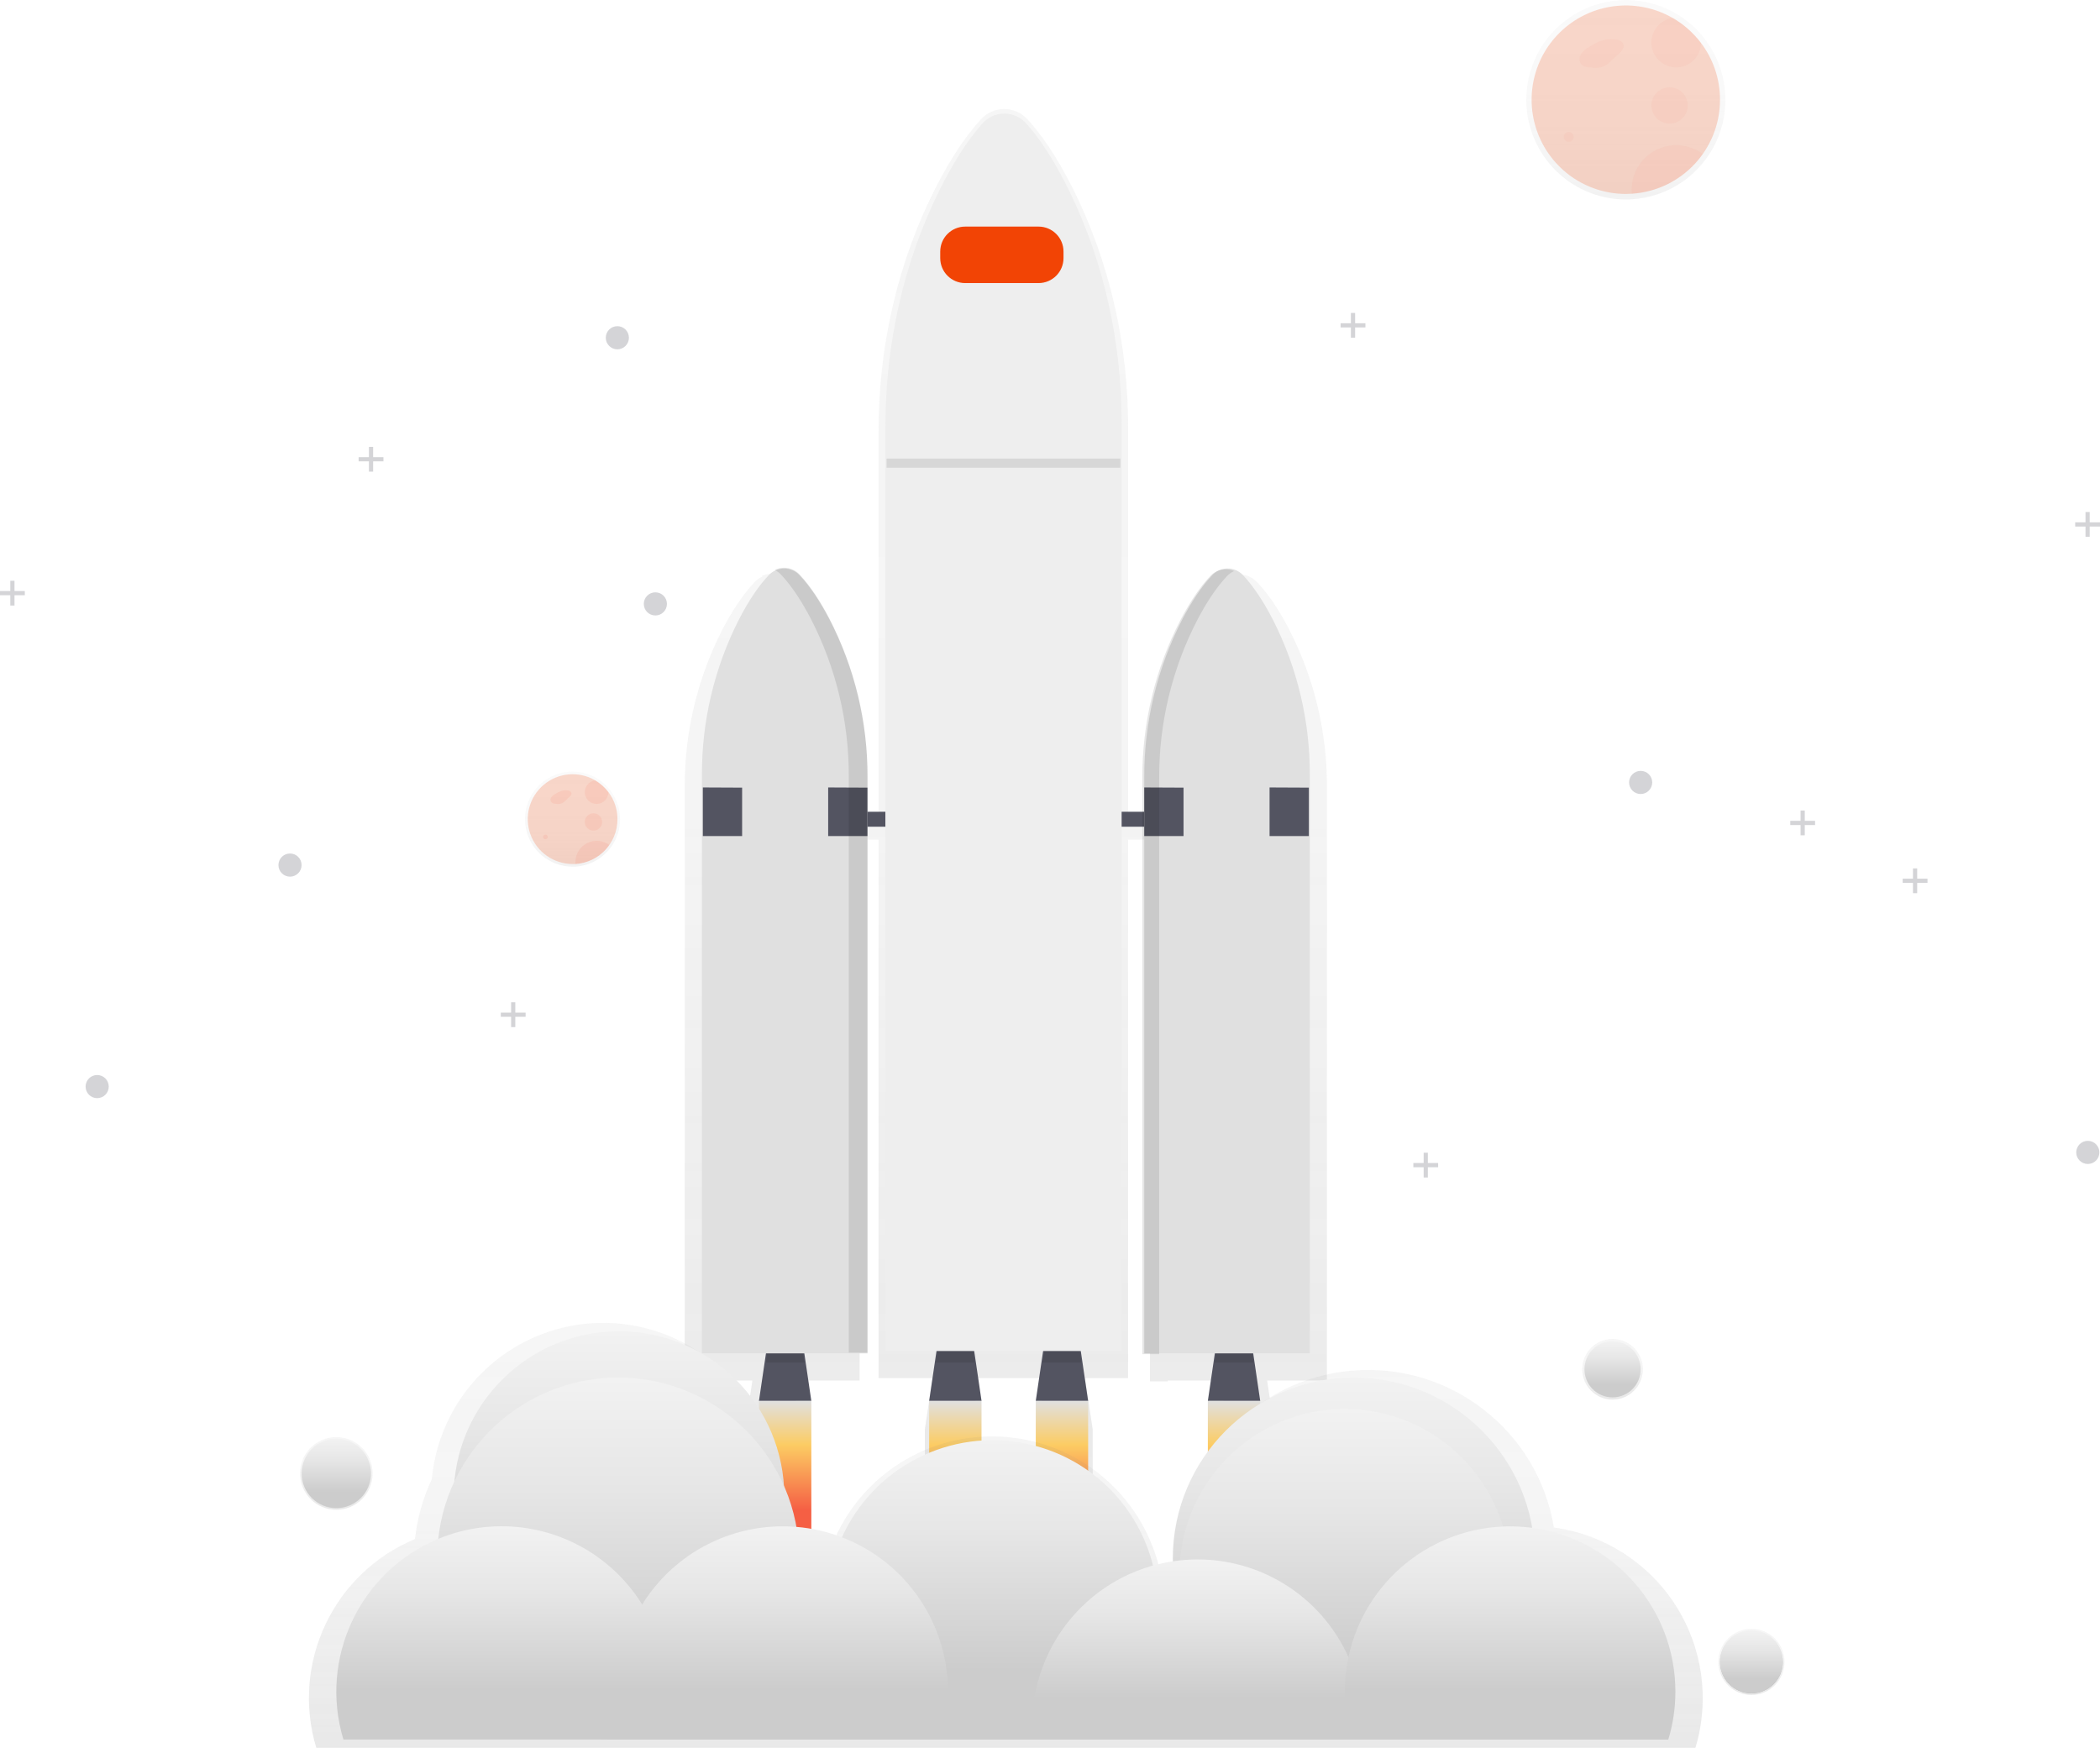
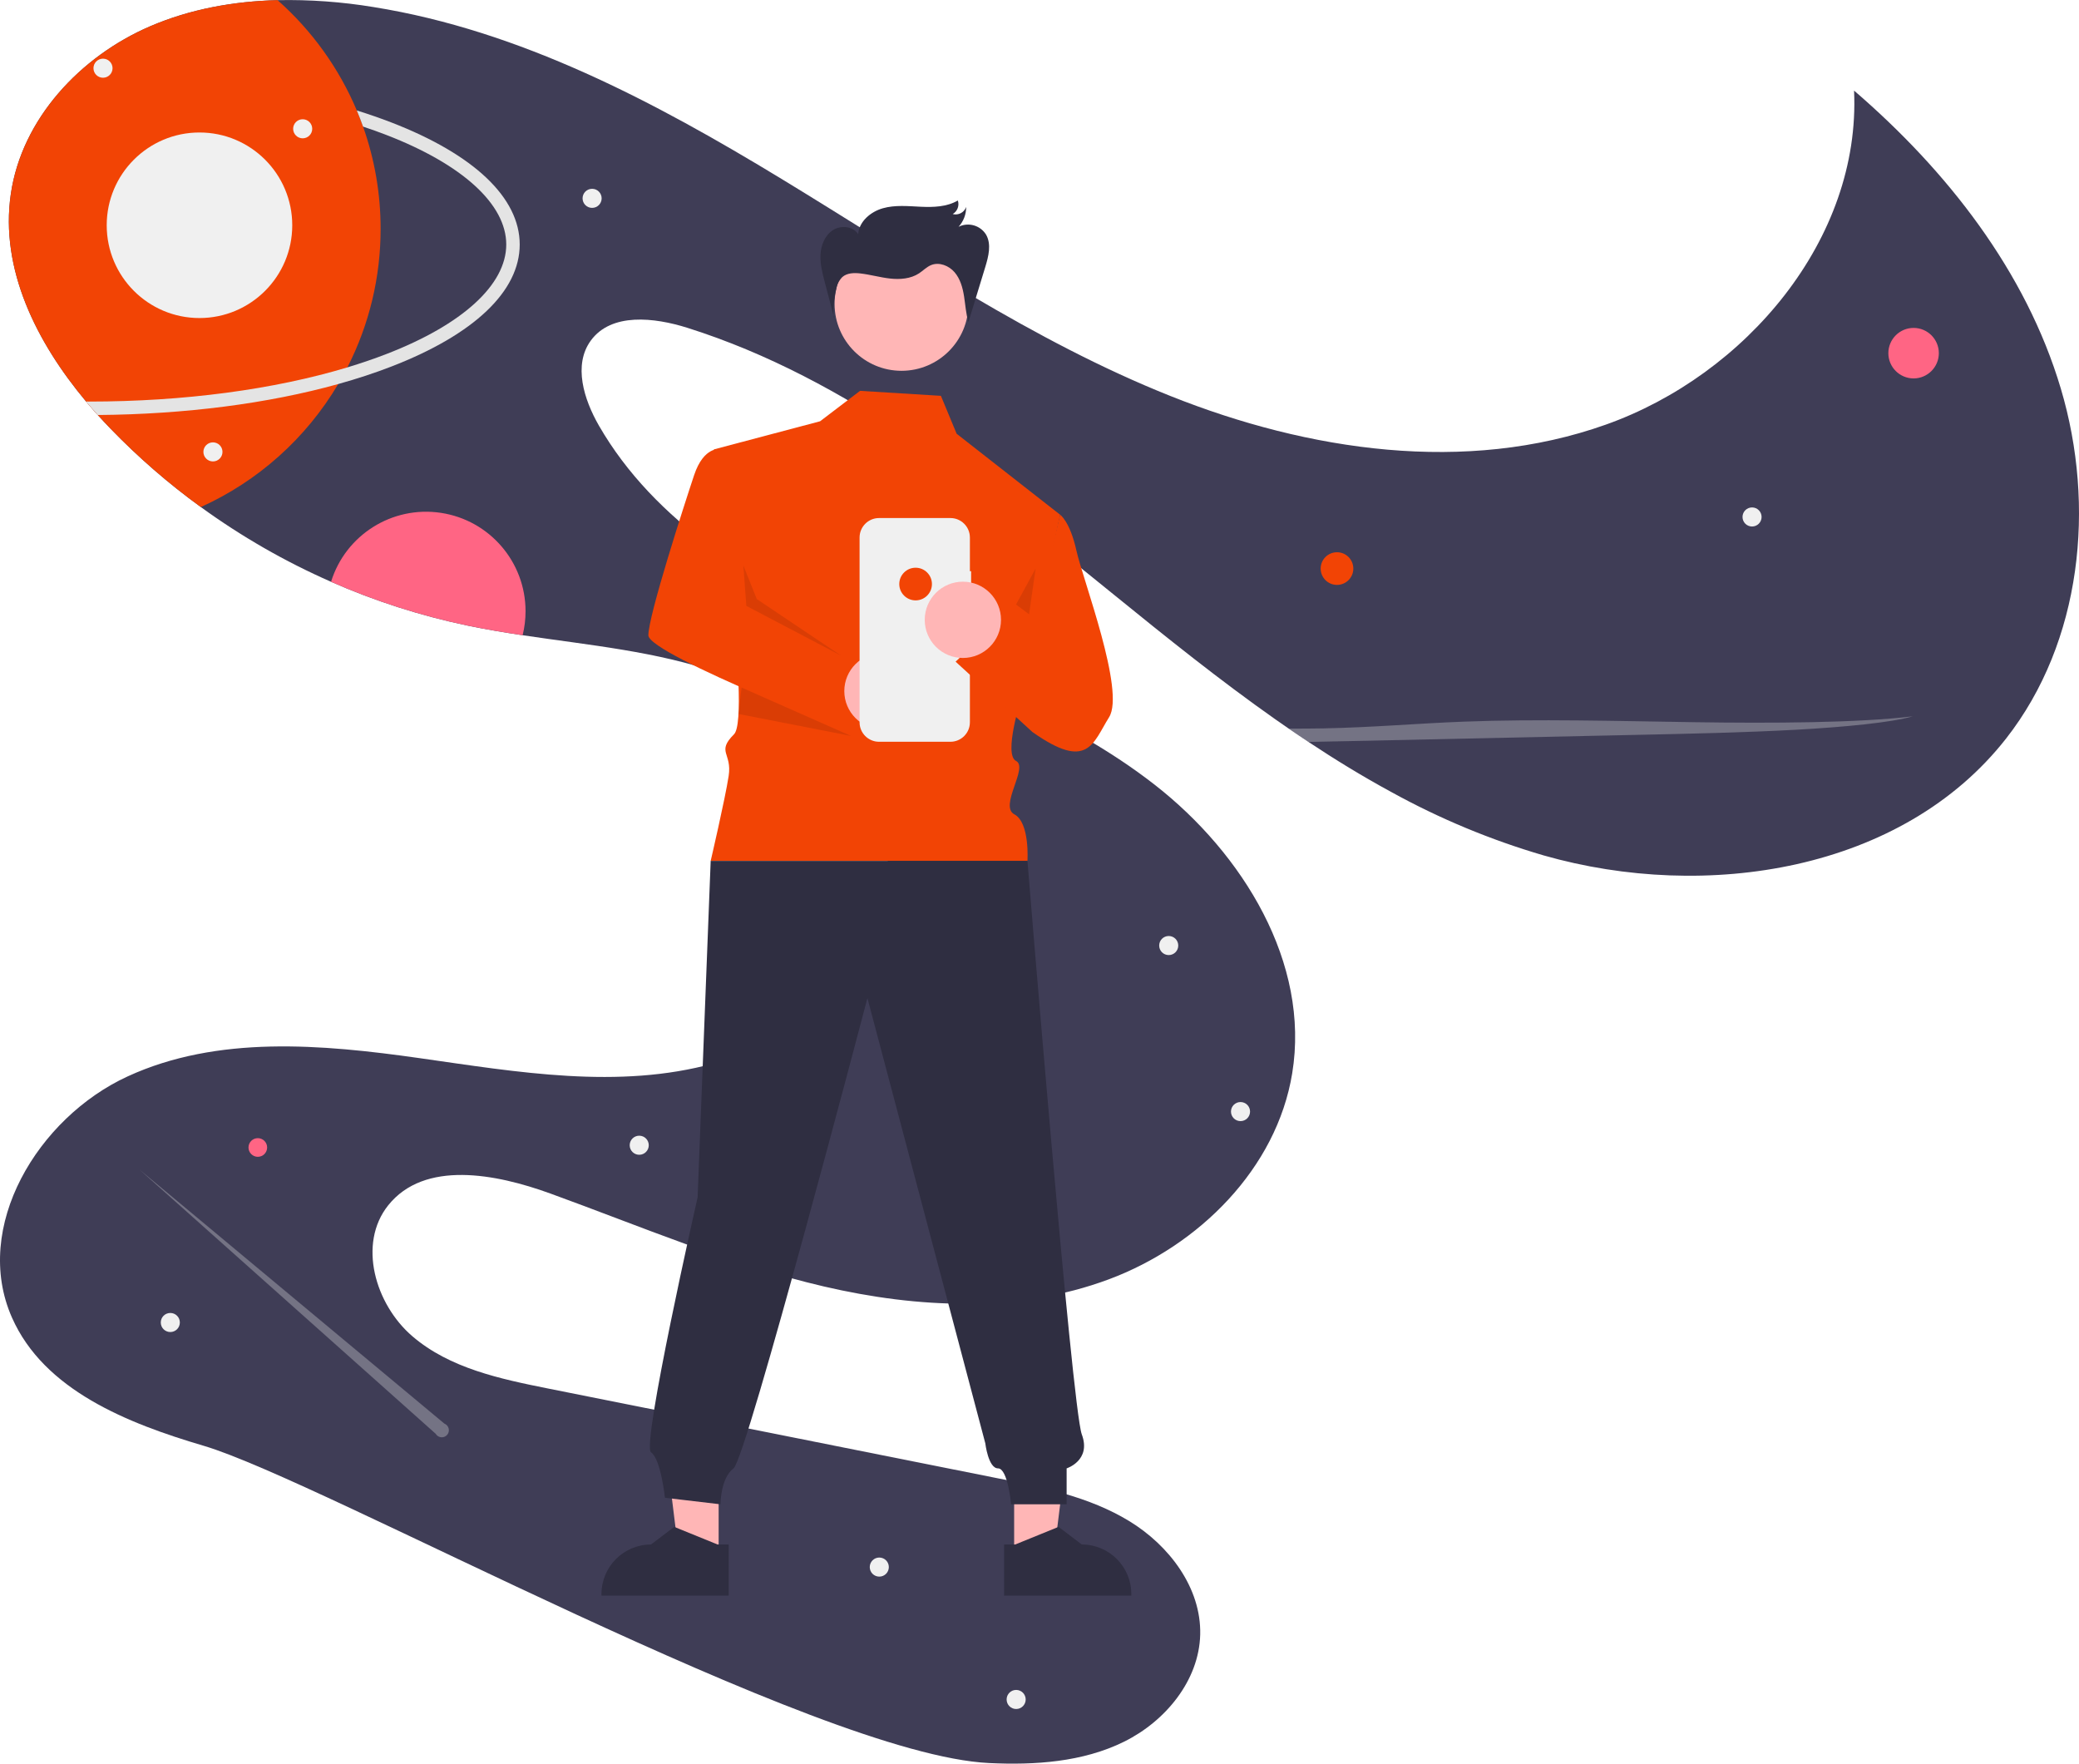
- <svg xmlns="http://www.w3.org/2000/svg" xmlns:xlink="http://www.w3.org/1999/xlink" id="61f8f3fd-6b56-45c5-89f2-afa0c413a7fa" data-name="Layer 1" width="925.18" height="770.09" viewBox="0 0 925.18 770.09">
-   <defs>
-     <linearGradient id="f2b43956-505e-42fa-8271-42f9f0912862" x1="580.55" y1="759" x2="580.55" y2="113" gradientUnits="userSpaceOnUse">
-       <stop offset="0" stop-color="gray" stop-opacity="0.25" />
-       <stop offset="0.54" stop-color="gray" stop-opacity="0.12" />
-       <stop offset="1" stop-color="gray" stop-opacity="0.1" />
-     </linearGradient>
-     <linearGradient id="93f39c8e-311a-4ffb-9b96-ec7d8ca6b5cd" x1="345.9" y1="617.2" x2="345.9" y2="679.83" gradientUnits="userSpaceOnUse">
-       <stop offset="0" stop-color="#e0e0e0" />
-       <stop offset="0.31" stop-color="#fccc63" />
-       <stop offset="0.77" stop-color="#f55f44" />
-     </linearGradient>
-     <linearGradient id="f0b6c0c1-af46-47f0-89cc-f1295e85d837" x1="420.89" y1="617.2" x2="420.89" y2="679.83" xlink:href="#93f39c8e-311a-4ffb-9b96-ec7d8ca6b5cd" />
-     <linearGradient id="835adc3d-9947-42f8-a8c1-90fc1375c35f" x1="467.86" y1="617.2" x2="467.86" y2="679.83" xlink:href="#93f39c8e-311a-4ffb-9b96-ec7d8ca6b5cd" />
-     <linearGradient id="05d2e404-cee9-4ec4-9322-f8806c9b5d69" x1="543.67" y1="617.2" x2="543.67" y2="679.83" xlink:href="#93f39c8e-311a-4ffb-9b96-ec7d8ca6b5cd" />
-     <linearGradient id="84020695-8aca-4fdc-a56d-10a85085e734" x1="580.55" y1="835.05" x2="580.55" y2="647.79" xlink:href="#f2b43956-505e-42fa-8271-42f9f0912862" />
-     <linearGradient id="ee8b87cd-bc8a-4975-b833-23268ebbebf9" x1="272.71" y1="586.52" x2="272.71" y2="732.18" gradientUnits="userSpaceOnUse">
-       <stop offset="0" stop-color="#f2f2f2" />
-       <stop offset="0.31" stop-color="#e6e6e6" />
-       <stop offset="0.77" stop-color="#ccc" />
-     </linearGradient>
-     <linearGradient id="93e0219e-fb1a-4fd7-ab06-cb9d2e8d46b6" x1="272.35" y1="606.91" x2="272.35" y2="766.41" xlink:href="#ee8b87cd-bc8a-4975-b833-23268ebbebf9" />
-     <linearGradient id="eaf709e1-10fa-49af-93d3-e446f8f22d21" x1="596.45" y1="606.91" x2="596.45" y2="766.41" xlink:href="#ee8b87cd-bc8a-4975-b833-23268ebbebf9" />
-     <linearGradient id="b99db109-4c8d-4947-bfd9-8341738d16d4" x1="592.44" y1="620.75" x2="592.44" y2="766.41" xlink:href="#ee8b87cd-bc8a-4975-b833-23268ebbebf9" />
-     <linearGradient id="73d53186-09ce-4d56-8d1f-5ffca19f900f" x1="574.72" y1="699.54" x2="574.72" y2="831.37" xlink:href="#ee8b87cd-bc8a-4975-b833-23268ebbebf9" />
-     <linearGradient id="f1bd4c24-bb4d-4277-a1fb-6bc8d7a55dfd" x1="482.23" y1="737.41" x2="482.23" y2="831.37" xlink:href="#ee8b87cd-bc8a-4975-b833-23268ebbebf9" />
-     <linearGradient id="319244db-d860-4fad-863b-9a3a16f5944b" x1="665.03" y1="751.98" x2="665.03" y2="831.37" xlink:href="#ee8b87cd-bc8a-4975-b833-23268ebbebf9" />
-     <linearGradient id="3a40aa9d-8c97-4785-a2ce-02f5c84266af" x1="802.69" y1="737.41" x2="802.69" y2="831.37" xlink:href="#ee8b87cd-bc8a-4975-b833-23268ebbebf9" />
-     <linearGradient id="f3ea85b0-d529-430f-a5f3-7431de71f741" x1="358.41" y1="737.41" x2="358.41" y2="831.37" xlink:href="#ee8b87cd-bc8a-4975-b833-23268ebbebf9" />
-     <linearGradient id="421cecf6-ea42-4f8e-95af-7dadfc0b5864" x1="710.43" y1="616.63" x2="710.43" y2="589.91" xlink:href="#f2b43956-505e-42fa-8271-42f9f0912862" />
-     <linearGradient id="b76e450b-11c8-416c-a0eb-ba73061d2446" x1="710.43" y1="590.89" x2="710.43" y2="615.65" xlink:href="#ee8b87cd-bc8a-4975-b833-23268ebbebf9" />
-     <linearGradient id="72df51fc-e37e-4ea5-a672-fa692e8e4323" x1="771.61" y1="746.75" x2="771.61" y2="717.62" xlink:href="#f2b43956-505e-42fa-8271-42f9f0912862" />
-     <linearGradient id="7c061988-e8ee-45a9-b1b1-05af47469914" x1="771.61" y1="718.34" x2="771.61" y2="746.02" gradientUnits="userSpaceOnUse">
-       <stop offset="0" stop-color="#f2f2f2" />
-       <stop offset="0.31" stop-color="#e0e0e0" />
-       <stop offset="0.77" stop-color="#b3b3b3" />
-     </linearGradient>
-     <linearGradient id="a0922416-7296-47ba-816d-5ff33eb958ea" x1="148.17" y1="665.16" x2="148.17" y2="633.14" xlink:href="#f2b43956-505e-42fa-8271-42f9f0912862" />
-     <linearGradient id="63e85972-a6d1-4957-b932-816027d688a4" x1="148.17" y1="633.86" x2="148.17" y2="664.45" xlink:href="#ee8b87cd-bc8a-4975-b833-23268ebbebf9" />
-     <linearGradient id="299d5e2e-be3b-4509-84b8-ec33c3786422" x1="853.67" y1="152.79" x2="853.67" y2="64.95" xlink:href="#f2b43956-505e-42fa-8271-42f9f0912862" />
-     <linearGradient id="f866518d-8775-4843-b285-e9e24a2ef8da" x1="771.61" y1="718.34" x2="771.61" y2="746.02" xlink:href="#ee8b87cd-bc8a-4975-b833-23268ebbebf9" />
-     <linearGradient id="20e3e192-3217-42d5-9266-898a1edf98f2" x1="389.67" y1="446.79" x2="389.67" y2="404.95" xlink:href="#f2b43956-505e-42fa-8271-42f9f0912862" />
-   </defs>
-   <g opacity="0.7">
-     <path d="M722,411.58a150.57,150.57,0,0,0-17-70c-5.34-10.15-10.21-16.46-14-20.33A10,10,0,0,0,679.6,319a10.28,10.28,0,0,0-4,2.58c-5.07,5.25-9.65,12.19-13.65,19.58a151.15,151.15,0,0,0-17.87,71.92v15.06h-9.66v-175c0-36.68-8.21-72.87-24.29-105-7.62-15.21-14.57-24.66-19.92-30.47a13.81,13.81,0,0,0-20.76,0c-7.24,7.87-13.77,18.27-19.48,29.33-16.91,32.79-25.5,70-25.5,107.77V428.14h-8.35V412.36a151.15,151.15,0,0,0-17.87-71.92c-4-7.38-8.58-14.32-13.65-19.58A10,10,0,0,0,473,318.74l.35.19a10.31,10.31,0,0,0-3.26,2.28c-3.75,3.87-8.62,10.18-14,20.33a150.57,150.57,0,0,0-17,70V673.18h29.8l-3.25,21.51V759H490V694.69l-3.25-21.51h29.37V434.91h8.35v237.2h23.8l-3.42,22.57V759h24.37V694.69l-3.42-22.57h32.07l-3.42,22.57V759h24.37V694.69l-3.42-22.57h19V434.91h9.66V673.54h7.83v-.36h25.89l-3.25,21.51V759h24.37V694.69l-3.25-21.51H722Z" transform="translate(-137.41 -64.95)" fill="url(#f2b43956-505e-42fa-8271-42f9f0912862)" />
-   </g>
-   <polygon points="357.44 617.2 334.37 617.2 338.49 589.19 353.32 589.19 357.44 617.2" fill="#535461" />
-   <g opacity="0.1">
-     <polygon points="337.34 600.31 354.47 600.31 353.32 592.48 338.49 592.48 337.34 600.31" />
-   </g>
-   <polygon points="555.2 617.2 532.13 617.2 536.25 589.19 551.08 589.19 555.2 617.2" fill="#535461" />
-   <g opacity="0.1">
-     <polygon points="535.1 600.31 552.23 600.31 551.08 592.48 536.25 592.48 535.1 600.31" />
-   </g>
-   <polygon points="432.43 617.2 409.35 617.2 413.47 589.19 428.31 589.19 432.43 617.2" fill="#535461" />
-   <g opacity="0.1">
-     <polygon points="412.32 600.31 429.46 600.31 428.31 592.48 413.47 592.48 412.32 600.31" />
-   </g>
-   <polygon points="479.39 617.2 456.32 617.2 460.44 589.19 475.27 589.19 479.39 617.2" fill="#535461" />
-   <g opacity="0.1">
-     <polygon points="459.29 600.31 476.43 600.31 475.27 592.48 460.44 592.48 459.29 600.31" />
-   </g>
-   <rect x="357.44" y="357.64" width="164.8" height="6.59" fill="#535461" />
-   <path d="M685.13,318.46a9.29,9.29,0,0,0-13.77,0c-4.8,5.11-9.13,11.87-12.92,19.06a150.58,150.58,0,0,0-16.91,70V661.21h72.93V406.47a150,150,0,0,0-16.11-68.21C693.29,328.38,688.68,322.23,685.13,318.46Z" transform="translate(-137.41 -64.95)" fill="#e0e0e0" />
-   <path d="M476,318.46a9.29,9.29,0,0,1,13.77,0c4.8,5.11,9.13,11.87,12.92,19.06a150.58,150.58,0,0,1,16.91,70V661.21H446.65V406.47a150,150,0,0,1,16.11-68.21C467.81,328.38,472.42,322.23,476,318.46Z" transform="translate(-137.41 -64.95)" fill="#e0e0e0" />
-   <polygon points="309.65 346.93 326.95 347.01 326.95 368.35 309.65 368.35 309.65 346.93" fill="#535461" />
-   <polygon points="364.86 346.93 382.16 347.01 382.16 368.35 364.86 368.35 364.86 346.93" fill="#535461" />
-   <polygon points="504.11 346.93 521.42 347.01 521.42 368.35 504.11 368.35 504.11 346.93" fill="#535461" />
-   <polygon points="559.32 346.93 576.63 347.01 576.63 368.35 559.32 368.35 559.32 346.93" fill="#535461" />
-   <g opacity="0.1">
-     <path d="M502.66,337.19c-3.78-7.19-8.12-13.95-12.92-19.06a9.26,9.26,0,0,0-11-2.07,9.83,9.83,0,0,1,2.78,2.07c4.8,5.11,9.13,11.87,12.92,19.06a150.58,150.58,0,0,1,16.91,70V660.86h8.24V407.22A150.58,150.58,0,0,0,502.66,337.19Z" transform="translate(-137.41 -64.95)" />
-   </g>
-   <g opacity="0.1">
-     <path d="M665,337.89c3.78-7.19,8.12-13.95,12.92-19.06a9.8,9.8,0,0,1,3.19-2.28,9.27,9.27,0,0,0-10.6,2.28c-4.8,5.11-9.13,11.87-12.92,19.06a150.58,150.58,0,0,0-16.91,70V661.56h7.42V407.93A150.58,150.58,0,0,1,665,337.89Z" transform="translate(-137.41 -64.95)" />
-   </g>
-   <rect x="334.37" y="617.2" width="23.07" height="62.62" fill="url(#93f39c8e-311a-4ffb-9b96-ec7d8ca6b5cd)" />
-   <rect x="409.35" y="617.2" width="23.07" height="62.62" fill="url(#f0b6c0c1-af46-47f0-89cc-f1295e85d837)" />
-   <rect x="456.32" y="617.2" width="23.07" height="62.62" fill="url(#835adc3d-9947-42f8-a8c1-90fc1375c35f)" />
-   <rect x="532.13" y="617.2" width="23.07" height="62.62" fill="url(#05d2e404-cee9-4ec4-9322-f8806c9b5d69)" />
-   <path d="M589.7,119.56a12.84,12.84,0,0,0-19.65,0c-6.85,7.66-13,17.79-18.44,28.57-16,31.94-24.14,68.19-24.14,104.95V660.17H631.56V251.44c0-35.72-7.77-71-23-102.21C601.35,134.42,594.77,125.22,589.7,119.56Z" transform="translate(-137.41 -64.95)" fill="#eee" />
-   <rect x="414.23" y="99.83" width="54.31" height="24.89" rx="11" ry="11" fill="#f24405" />
-   <g opacity="0.7">
-     <path d="M822,737.93h0A83,83,0,0,0,657.12,752c0,.41,0,.81,0,1.22h0a76.61,76.61,0,0,0-9.1,1.95,75.84,75.84,0,0,0-142.6-12.91,75,75,0,0,0-20.92-4.78h0a82.38,82.38,0,0,0-5.71-18.85,75.8,75.8,0,0,0-151.12-2A82.45,82.45,0,0,0,320.25,743h0a75.88,75.88,0,0,0-43.49,92H884.34A75.86,75.86,0,0,0,822,737.93Z" transform="translate(-137.41 -64.95)" fill="url(#84020695-8aca-4fdc-a56d-10a85085e734)" />
-   </g>
-   <circle cx="272.71" cy="659.35" r="72.83" fill="url(#ee8b87cd-bc8a-4975-b833-23268ebbebf9)" />
-   <circle cx="272.35" cy="686.66" r="79.75" fill="url(#93e0219e-fb1a-4fd7-ab06-cb9d2e8d46b6)" />
-   <circle cx="596.45" cy="686.66" r="79.75" fill="url(#eaf709e1-10fa-49af-93d3-e446f8f22d21)" />
-   <circle cx="592.44" cy="693.58" r="72.83" fill="url(#b99db109-4c8d-4947-bfd9-8341738d16d4)" />
-   <path d="M647.55,772.37a72.7,72.7,0,0,1-30.12,59H532a72.86,72.86,0,1,1,115.54-59Z" transform="translate(-137.41 -64.95)" fill="url(#73d53186-09ce-4d56-8d1f-5ffca19f900f)" />
-   <path d="M555.06,810.24a72.5,72.5,0,0,1-3.12,21.12H412.51a0,0,0,0,1,0-.05,72.83,72.83,0,0,1,69.28-93.9h.45q3.06,0,6.07.25a72.07,72.07,0,0,1,20.09,4.59A72.85,72.85,0,0,1,555.06,810.24Z" transform="translate(-137.41 -64.95)" fill="url(#f1bd4c24-bb4d-4277-a1fb-6bc8d7a55dfd)" />
-   <path d="M737.87,824.81q0,3.27-.29,6.47a.18.18,0,0,1,0,.09H592.5c-.2-2.16-.3-4.35-.3-6.55a72.76,72.76,0,0,1,61.92-72A73.77,73.77,0,0,1,665,752c1.86,0,3.71.07,5.54.2a72.89,72.89,0,0,1,60.9,42.74c.3.66.59,1.33.86,2A72.48,72.48,0,0,1,737.87,824.81Z" transform="translate(-137.41 -64.95)" fill="url(#319244db-d860-4fad-863b-9a3a16f5944b)" />
-   <path d="M875.52,810.24a72.5,72.5,0,0,1-3.12,21.12H733s0,0,0,0a73.29,73.29,0,0,1-1.87-34.54c.12-.63.24-1.27.38-1.89a72.86,72.86,0,0,1,71.22-57.51c2.29,0,4.54.1,6.77.32,1,.08,2,.2,3,.33A72.84,72.84,0,0,1,875.52,810.24Z" transform="translate(-137.41 -64.95)" fill="url(#3a40aa9d-8c97-4785-a2ce-02f5c84266af)" />
-   <path d="M428.13,831.37c.24-.76.45-1.52.66-2.29A72.88,72.88,0,0,0,339,740a69.46,69.46,0,0,0-8.51,2.94,72.9,72.9,0,0,0-41.78,88.4H428.13Z" transform="translate(-137.41 -64.95)" fill="url(#f3ea85b0-d529-430f-a5f3-7431de71f741)" />
-   <g opacity="0.7">
-     <circle cx="710.43" cy="603.27" r="13.36" fill="url(#421cecf6-ea42-4f8e-95af-7dadfc0b5864)" />
-   </g>
-   <circle cx="710.43" cy="603.27" r="12.38" fill="url(#b76e450b-11c8-416c-a0eb-ba73061d2446)" />
-   <g opacity="0.7">
-     <circle cx="771.61" cy="732.18" r="14.57" fill="url(#72df51fc-e37e-4ea5-a672-fa692e8e4323)" />
-   </g>
-   <circle cx="771.61" cy="732.18" r="13.84" fill="url(#7c061988-e8ee-45a9-b1b1-05af47469914)" />
-   <g opacity="0.7">
-     <circle cx="148.17" cy="649.15" r="16.01" fill="url(#a0922416-7296-47ba-816d-5ff33eb958ea)" />
-   </g>
-   <circle cx="148.17" cy="649.15" r="15.29" fill="url(#63e85972-a6d1-4957-b932-816027d688a4)" />
-   <g opacity="0.4">
-     <path d="M888.73,82.42h0a44.33,44.33,0,0,0-13.08-11.58h0a43.92,43.92,0,1,0-22,82c.93,0,1.86,0,2.78-.09a43.91,43.91,0,0,0,32.28-70.28Z" transform="translate(-137.41 -64.95)" fill="url(#299d5e2e-be3b-4509-84b8-ec33c3786422)" />
-   </g>
-   <path d="M895.18,108.87A41.51,41.51,0,0,1,856.3,150.3c-.87.06-1.75.09-2.63.09a41.51,41.51,0,1,1,20.76-77.47h0a41.9,41.9,0,0,1,12.37,10.95h0A41.3,41.3,0,0,1,895.18,108.87Z" transform="translate(-137.41 -64.95)" fill="#f24405" opacity="0.2" />
-   <path d="M843.45,82.54a45.19,45.19,0,0,0-6.19,3.26,9.8,9.8,0,0,0-3.31,3,3.9,3.9,0,0,0-.08,4.23c1,1.38,3,1.6,4.67,1.69a8.86,8.86,0,0,0,8.48-2.8l3.57-3.24c1.24-1.12,2.6-2.67,2.06-4.25-.41-1.21-1.77-1.8-3-2a12.59,12.59,0,0,0-8.93,1.57" transform="translate(-137.41 -64.95)" fill="#f55f44" opacity="0.05" />
-   <circle cx="691.13" cy="60.31" r="2.18" fill="#f55f44" opacity="0.05" />
-   <circle cx="735.56" cy="46.47" r="8.01" fill="#f55f44" opacity="0.05" />
-   <path d="M886.81,83.86h0a10.93,10.93,0,1,1-12.37-11h0A41.9,41.9,0,0,1,886.81,83.86Z" transform="translate(-137.41 -64.95)" fill="#f55f44" opacity="0.05" />
-   <path d="M887.61,132.78A41.41,41.41,0,0,1,856.3,150.3c-.05-.57-.08-1.15-.08-1.73a19.67,19.67,0,0,1,31.39-15.79Z" transform="translate(-137.41 -64.95)" fill="#f55f44" opacity="0.05" />
-   <circle cx="722.81" cy="344.72" r="5.1" fill="#535461" opacity="0.25" />
-   <circle cx="42.81" cy="478.72" r="5.1" fill="#535461" opacity="0.25" />
-   <circle cx="919.81" cy="507.72" r="5.1" fill="#535461" opacity="0.25" />
-   <circle cx="288.73" cy="266.06" r="5.1" fill="#535461" opacity="0.25" />
-   <circle cx="271.98" cy="148.8" r="5.1" fill="#535461" opacity="0.25" />
-   <circle cx="127.77" cy="381.13" r="5.1" fill="#535461" opacity="0.25" />
-   <polygon points="849.18 387.12 844.64 387.12 844.64 382.59 842.79 382.59 842.79 387.12 838.25 387.12 838.25 388.98 842.79 388.98 842.79 393.51 844.64 393.51 844.64 388.98 849.18 388.98 849.18 387.12" fill="#535461" opacity="0.25" />
-   <polygon points="925.18 230.12 920.64 230.12 920.64 225.59 918.79 225.59 918.79 230.12 914.25 230.12 914.25 231.98 918.79 231.98 918.79 236.51 920.64 236.51 920.64 231.98 925.18 231.98 925.18 230.12" fill="#535461" opacity="0.25" />
-   <polygon points="601.55 142.41 597.01 142.41 597.01 137.87 595.16 137.87 595.16 142.41 590.62 142.41 590.62 144.26 595.16 144.26 595.16 148.8 597.01 148.8 597.01 144.26 601.55 144.26 601.55 142.41" fill="#535461" opacity="0.25" />
-   <polygon points="799.65 361.63 795.11 361.63 795.11 357.1 793.26 357.1 793.26 361.63 788.73 361.63 788.73 363.49 793.26 363.49 793.26 368.02 795.11 368.02 795.11 363.49 799.65 363.49 799.65 361.63" fill="#535461" opacity="0.25" />
-   <polygon points="633.59 512.39 629.06 512.39 629.06 507.86 627.21 507.86 627.21 512.39 622.67 512.39 622.67 514.25 627.21 514.25 627.21 518.78 629.06 518.78 629.06 514.25 633.59 514.25 633.59 512.39" fill="#535461" opacity="0.25" />
-   <polygon points="168.93 201.4 164.39 201.4 164.39 196.87 162.54 196.87 162.54 201.4 158 201.4 158 203.25 162.54 203.25 162.54 207.79 164.39 207.79 164.39 203.25 168.93 203.25 168.93 201.4" fill="#535461" opacity="0.25" />
-   <polygon points="10.93 260.4 6.39 260.4 6.39 255.87 4.54 255.87 4.54 260.4 0 260.4 0 262.25 4.54 262.25 4.54 266.79 6.39 266.79 6.39 262.25 10.93 262.25 10.93 260.4" fill="#535461" opacity="0.25" />
-   <polygon points="231.56 446.12 227.02 446.12 227.02 441.58 225.17 441.58 225.17 446.12 220.64 446.12 220.64 447.97 225.17 447.97 225.17 452.51 227.02 452.51 227.02 447.97 231.56 447.97 231.56 446.12" fill="#535461" opacity="0.25" />
-   <circle cx="771.61" cy="732.18" r="13.84" fill="url(#f866518d-8775-4843-b285-e9e24a2ef8da)" />
-   <g opacity="0.4">
-     <path d="M406.37,413.27h0a21.11,21.11,0,0,0-6.23-5.52h0a20.92,20.92,0,1,0-10.46,39c.44,0,.89,0,1.32,0a20.92,20.92,0,0,0,15.37-33.47Z" transform="translate(-137.41 -64.95)" fill="url(#20e3e192-3217-42d5-9266-898a1edf98f2)" />
-   </g>
-   <path d="M409.44,425.87a19.77,19.77,0,0,1-18.52,19.73c-.41,0-.83,0-1.25,0a19.77,19.77,0,1,1,9.89-36.9h0a20,20,0,0,1,5.89,5.21h0A19.67,19.67,0,0,1,409.44,425.87Z" transform="translate(-137.41 -64.95)" fill="#f24405" opacity="0.2" />
-   <path d="M384.8,413.33a21.52,21.52,0,0,0-3,1.55,4.67,4.67,0,0,0-1.58,1.41,1.86,1.86,0,0,0,0,2,2.83,2.83,0,0,0,2.22.8,4.22,4.22,0,0,0,4-1.33l1.7-1.54c.59-.54,1.24-1.27,1-2a1.79,1.79,0,0,0-1.44-1,6,6,0,0,0-4.25.75" transform="translate(-137.41 -64.95)" fill="#f55f44" opacity="0.1" />
-   <circle cx="240.29" cy="368.72" r="1.04" fill="#f55f44" opacity="0.1" />
-   <circle cx="261.45" cy="362.13" r="3.82" fill="#f55f44" opacity="0.1" />
-   <path d="M405.45,414h0a5.2,5.2,0,1,1-5.89-5.22h0A20,20,0,0,1,405.45,414Z" transform="translate(-137.41 -64.95)" fill="#f55f44" opacity="0.1" />
-   <path d="M405.84,437.26a19.72,19.72,0,0,1-14.91,8.35c0-.27,0-.55,0-.83a9.37,9.37,0,0,1,15-7.52Z" transform="translate(-137.41 -64.95)" fill="#f55f44" opacity="0.1" />
-   <g opacity="0.1">
-     <rect x="390.59" y="202.05" width="103" height="4" />
-   </g>
+ <svg xmlns="http://www.w3.org/2000/svg" id="a0179547-7667-4cb3-b9ae-32eca47089ab" data-name="Layer 1" width="926.632" height="785.994" viewBox="0 0 926.632 785.994">
+   <path d="M1030.887,386.059c-46.34,59.26-133.78,72.83-206.13,52.19a335.51,335.51,0,0,1-68.1-28.35c-12.54-6.81-24.78-14.28-36.77-22.24-2.95-1.95-5.9-3.93-8.82-5.95q-2.985-2.04-5.95-4.13c-24.76-17.42-48.55-36.53-71.94-55.53-58.39-47.43-118.38-96.32-190.12-118.95-14.78-4.66-33.9-6.84-43.04,5.68-7.93,10.87-3.09,26.26,3.62,37.92,24.89,43.19,70.07,70.46,115.29,91.43,45.22,20.97,93.12,37.96,132.43,68.62,39.31,30.66,69.32,79.39,61.28,128.58-6.93,42.39-41.54,76.83-81.78,91.84-40.24,15-85.12,12.91-126.95,3.17-41.83-9.75-81.54-26.76-121.91-41.42-24.34-8.85-56.16-14.97-72.31,5.28-13.64,17.11-5.8,44.1,10.81,58.34s39.09,19.01,60.54,23.29q99.9,19.95,199.8,39.89c20.43,4.07,41.34,8.33,59.14,19.17,17.8,10.83,32.16,29.75,31.65,50.58-.51,20.53-15.54,38.67-33.96,47.76-18.41,9.08-39.67,10.48-60.18,9.5-76.86-3.68-297.21-125.79-350.06-141.4-33.96-10.02-71.09-24.74-85.41-57.12-17.83-40.31,11.51-89.08,51.56-107.49,40.04-18.42,86.46-14.34,130.1-8.14,43.64,6.2,88.72,14.09,131.2,2.31,42.479-11.78,81.4-50.18,77.21-94.06-3.65-38.18-38.04-66.95-74.23-79.63-28.33-9.93-58.47-12.63-88.229-17.1-8.26-1.23-16.49-2.61-24.64-4.31a307.086,307.086,0,0,1-60.75-19.5,312.924,312.924,0,0,1-58.04-33.31,305.265,305.265,0,0,1-40.32-35.01q-2.835-2.94-5.61-6.01c-1.76-1.96-3.5-3.96-5.2-6-22.12-26.43-38.46-58.98-33.56-92.52,4.89-33.45,30.96-61.3,62-74.68,17.94-7.73,37.29-11.19,56.88-11.69a233.796,233.796,0,0,1,42.78,3.08c65.41,10.46,125.35,42.24,181.96,76.65,56.6,34.41,111.76,72.18,173.29,96.71,61.53,24.54,131.57,34.93,193.99,12.74,62.42-22.18,113.7-82.7,110.65-148.87,41.4,35.65,76.58,80.46,92.16,132.82C1070.797,282.559,1064.536,343.019,1030.887,386.059Z" transform="translate(-136.6838 -57.00314)" fill="#3f3d56" />
+   <circle cx="595.911" cy="253.394" r="7.278" fill="#f24405" />
+   <circle cx="852.911" cy="157.394" r="11.252" fill="#ff6584" />
+   <circle cx="114.911" cy="511.394" r="4.157" fill="#ff6584" />
+   <path d="M370.927,329.399a44.43,44.43,0,0,1-1.3,10.7c-8.26-1.23-16.49-2.61-24.64-4.31a307.086,307.086,0,0,1-60.75-19.5,44.337,44.337,0,0,1,86.69,13.11Z" transform="translate(-136.6838 -57.00314)" fill="#ff6584" />
+   <circle cx="780.911" cy="230.394" r="4.252" fill="#f0f0f0" />
+   <circle cx="391.911" cy="698.394" r="4.252" fill="#f0f0f0" />
+   <circle cx="452.911" cy="757.394" r="4.252" fill="#f0f0f0" />
+   <circle cx="75.911" cy="589.394" r="4.252" fill="#f0f0f0" />
+   <circle cx="284.911" cy="510.394" r="4.252" fill="#f0f0f0" />
+   <circle cx="263.911" cy="88.394" r="4.252" fill="#f0f0f0" />
+   <circle cx="520.911" cy="421.394" r="4.252" fill="#f0f0f0" />
+   <circle cx="552.911" cy="495.394" r="4.252" fill="#f0f0f0" />
+   <path d="M291.527,220.728q9.075-2.739,17.362-5.935c33.96-13.117,53.438-30.911,53.438-48.82s-19.478-35.703-53.438-48.82q-5.038-1.946-10.386-3.723a136.34,136.34,0,0,1-6.976,107.3Z" transform="translate(-136.6838 -57.00314)" fill="none" />
+   <path d="M306.326,158.969a135.44,135.44,0,0,1-14.8,61.76q-1.935,3.78-4.1,7.43a136.431,136.431,0,0,1-61.23,54.82,305.269,305.269,0,0,1-40.32-35.01q-2.835-2.94-5.61-6.01c-1.76-1.96-3.5-3.96-5.2-6-22.12-26.43-38.46-58.98-33.56-92.52,4.89-33.45,30.96-61.3,62-74.68,17.94-7.73,37.29-11.19,56.88-11.69a136.126,136.126,0,0,1,35.33,49.16c1,2.37,1.92,4.77,2.79,7.2A135.756,135.756,0,0,1,306.326,158.969Z" transform="translate(-136.6838 -57.00314)" fill="#f24405" />
+   <path d="M368.326,165.969c0,20.83-20.34,40.15-57.28,54.42-7.39,2.86-15.3,5.45-23.62,7.77-31.14,8.68-68.2,13.49-107.16,13.8-1.76-1.96-3.5-3.96-5.2-6,.42.01.84.01,1.26.01,42.31,0,82.45-5.36,115.2-15.24,6.05-1.83,11.85-3.81,17.36-5.94,33.96-13.11,53.44-30.91,53.44-48.82,0-17.91-19.48-35.7-53.44-48.82q-5.04-1.95-10.38-3.72c-.87-2.43-1.79-4.83-2.79-7.2q7.98,2.49,15.33,5.32C347.987,125.819,368.326,145.149,368.326,165.969Z" transform="translate(-136.6838 -57.00314)" fill="#e4e4e4" />
+   <circle cx="45.911" cy="30.394" r="4.252" fill="#f0f0f0" />
+   <circle cx="134.911" cy="57.394" r="4.252" fill="#f0f0f0" />
+   <circle cx="88.911" cy="100.394" r="41.348" fill="#f0f0f0" />
+   <path d="M989.197,376.239c-9.28,2.74-29.74,4.76-52.24,6-22.49,1.23-47.16,1.77-71.52,2.29q-63.959,1.38-127.91,2.77-8.791.195-17.64.36c-2.95-1.95-5.9-3.93-8.82-5.95,5.23.03,10.46,0,15.65-.1,22.17-.44,40.94-2.17,62.32-2.99,32.9-1.27,68.42-.27,102.71.24C926.036,379.379,965.106,379.189,989.197,376.239Z" transform="translate(-136.6838 -57.00314)" fill="#f0f0f0" opacity="0.3" />
+   <path d="M334.767,691.47,198.846,578.239,330.891,696.006a3.151,3.151,0,1,0,3.876-4.535Z" transform="translate(-136.6838 -57.00314)" fill="#f0f0f0" opacity="0.3" />
+   <circle cx="94.911" cy="201.394" r="4.252" fill="#f0f0f0" />
+   <polygon points="452.017 694.074 469.604 694.073 477.971 626.236 452.014 626.237 452.017 694.074" fill="#ffb6b6" />
+   <path d="M584.215,745.335l4.95-0,19.327-7.86,10.359,7.859h.001a22.074,22.074,0,0,1,22.073,22.072v.717l-56.709.002Z" transform="translate(-136.6838 -57.00314)" fill="#2f2e41" />
+   <polygon points="320.308 694.074 302.721 694.073 294.354 626.236 320.311 626.237 320.308 694.074" fill="#ffb6b6" />
+   <path d="M461.477,768.125l-56.709-.002v-.717a22.074,22.074,0,0,1,22.073-22.072h.001l10.359-7.859,19.327,7.86,4.95 0Z" transform="translate(-136.6838 -57.00314)" fill="#2f2e41" />
+   <path d="M520.009,231.191,502.201,244.751,454.896,257.279s16.95,118.96,8.95,126.96-.785,8.215-2.393,18.608-8.013,37.831-8.013,37.831l141.188,0s1.138-17.052-5.822-20.745,6.416-20.929.728-23.811,2.312-27.882,2.312-27.882l17.337-81.85-46.114-36.08-7.013-16.898Z" transform="translate(-136.6838 -57.00314)" fill="#f24405" />
+   <circle cx="405.545" cy="274.328" r="6.161" fill="#f2f2f2" />
+   <path d="M453.441,440.678l-5.822,149.921S422.48,701.328,426.846,704.239s6.216,20.269,6.216,20.269l24.744,2.911s0-11.644,5.822-16.011,59.677-209.598,59.677-209.598l52.54,198.429s1.315,11.169,5.682,11.169,5.822,16.011,5.822,16.011h24.744v-16.011s11.118-3.525,6.752-15.169-24.218-255.562-24.218-255.562Z" transform="translate(-136.6838 -57.00314)" fill="#2f2e41" />
+   <circle cx="401.817" cy="135.415" r="29.839" fill="#ffb6b6" />
+   <polygon points="452.85 269.414 458.672 273.781 461.583 253.403 452.85 269.414" opacity="0.1" style="isolation:isolate" />
+   <path d="M457.687,257.163s-7.278-1.456-11.644,11.644-20.378,62.588-20.378,71.322S525.375,387.396,525.375,387.396L515,351l-45.669-23.971Z" transform="translate(-136.6838 -57.00314)" fill="#f24405" />
+   <circle cx="393.316" cy="307.997" r="17" fill="#ffb6b6" />
+   <polygon points="331.316 251.997 332.647 270.026 374.878 292.192 337.316 266.997 331.316 251.997" opacity="0.1" style="isolation:isolate" />
+   <path d="M569.523,311.57h-.548V296.562a8.686,8.686,0,0,0-8.686-8.686H528.492a8.686,8.686,0,0,0-8.686,8.686v82.337a8.686,8.686,0,0,0,8.686,8.686h31.797a8.686,8.686,0,0,0,8.686-8.686V322.254h.548Z" transform="translate(-136.6838 -57.00314)" fill="#f0f0f0" />
+   <path d="M609.184,286.39s4.367,2.911,7.278,16.011,21.833,62.588,14.555,74.233-9.426,24.072-34.17,6.606l-34.24-31.35,24.744-23.289,10.189,7.278Z" transform="translate(-136.6838 -57.00314)" fill="#f24405" />
+   <circle cx="408.095" cy="260.292" r="7.278" fill="#f24405" />
+   <circle cx="429.163" cy="276.236" r="17" fill="#ffb6b6" />
+   <polygon points="330.514 306.41 379.316 327.997 329.158 318.194 330.514 306.41" opacity="0.1" style="isolation:isolate" />
+   <path d="M508.397,198.365,504.3,182.773c-1.069-4.068-2.147-8.219-1.907-12.418s2.022-8.533,5.56-10.808,8.939-1.738,11.216,1.799c.433-5.648,5.571-9.992,11.022-11.531s11.239-.93,16.897-.671,11.631.078,16.514-2.791a5.112,5.112,0,0,1-2.289,6.041,4.963,4.963,0,0,0,5.995-3.162,12.88,12.88,0,0,1-3.381,8.845A9.475,9.475,0,0,1,576.173,161.545c2.492,4.321,1.096,9.747-.362,14.517l-7.484,24.482c-1.135-3.722-1.349-7.651-1.956-11.494s-1.687-7.768-4.224-10.718-6.846-4.659-10.451-3.194c-2.022.822-3.565,2.489-5.39,3.686-3.746,2.455-8.512,2.807-12.963,2.308s-8.789-1.767-13.24-2.273c-2.787-.317-5.896-.233-7.999,1.623a10.281,10.281,0,0,0-2.738,5.467,43.486,43.486,0,0,0-1.158,12.541" transform="translate(-136.6838 -57.00314)" fill="#2f2e41" />
</svg>
